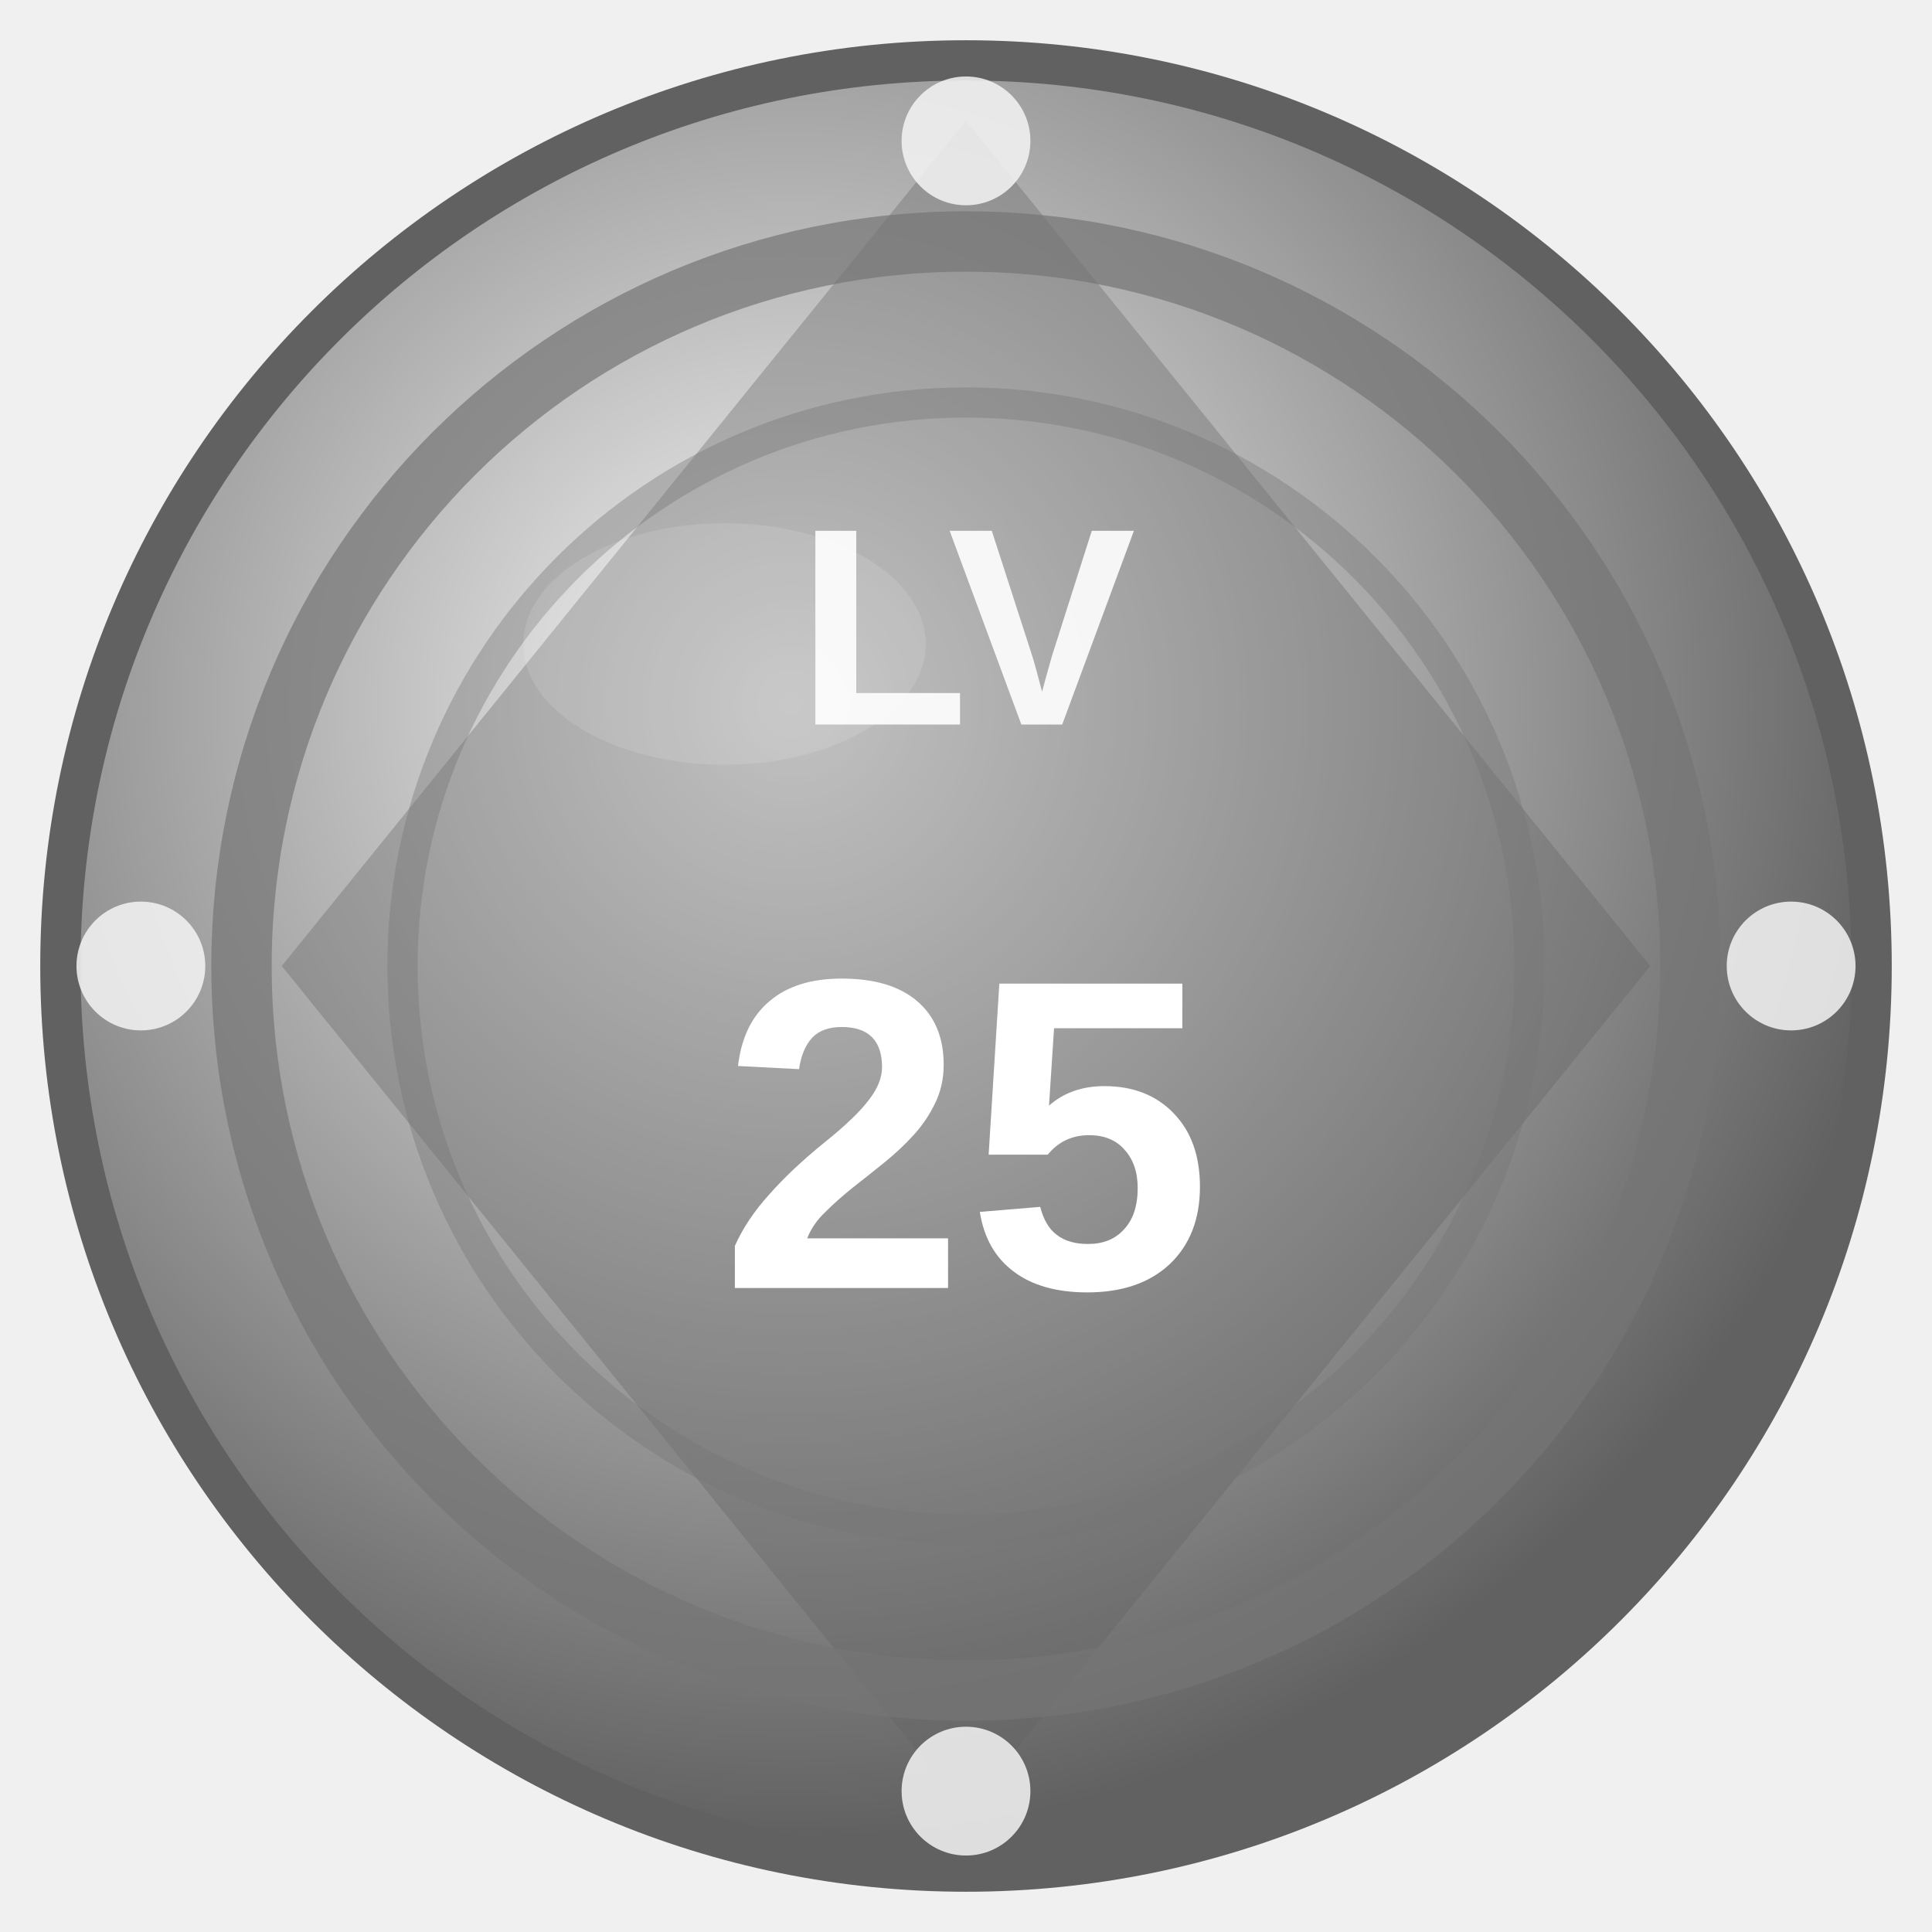
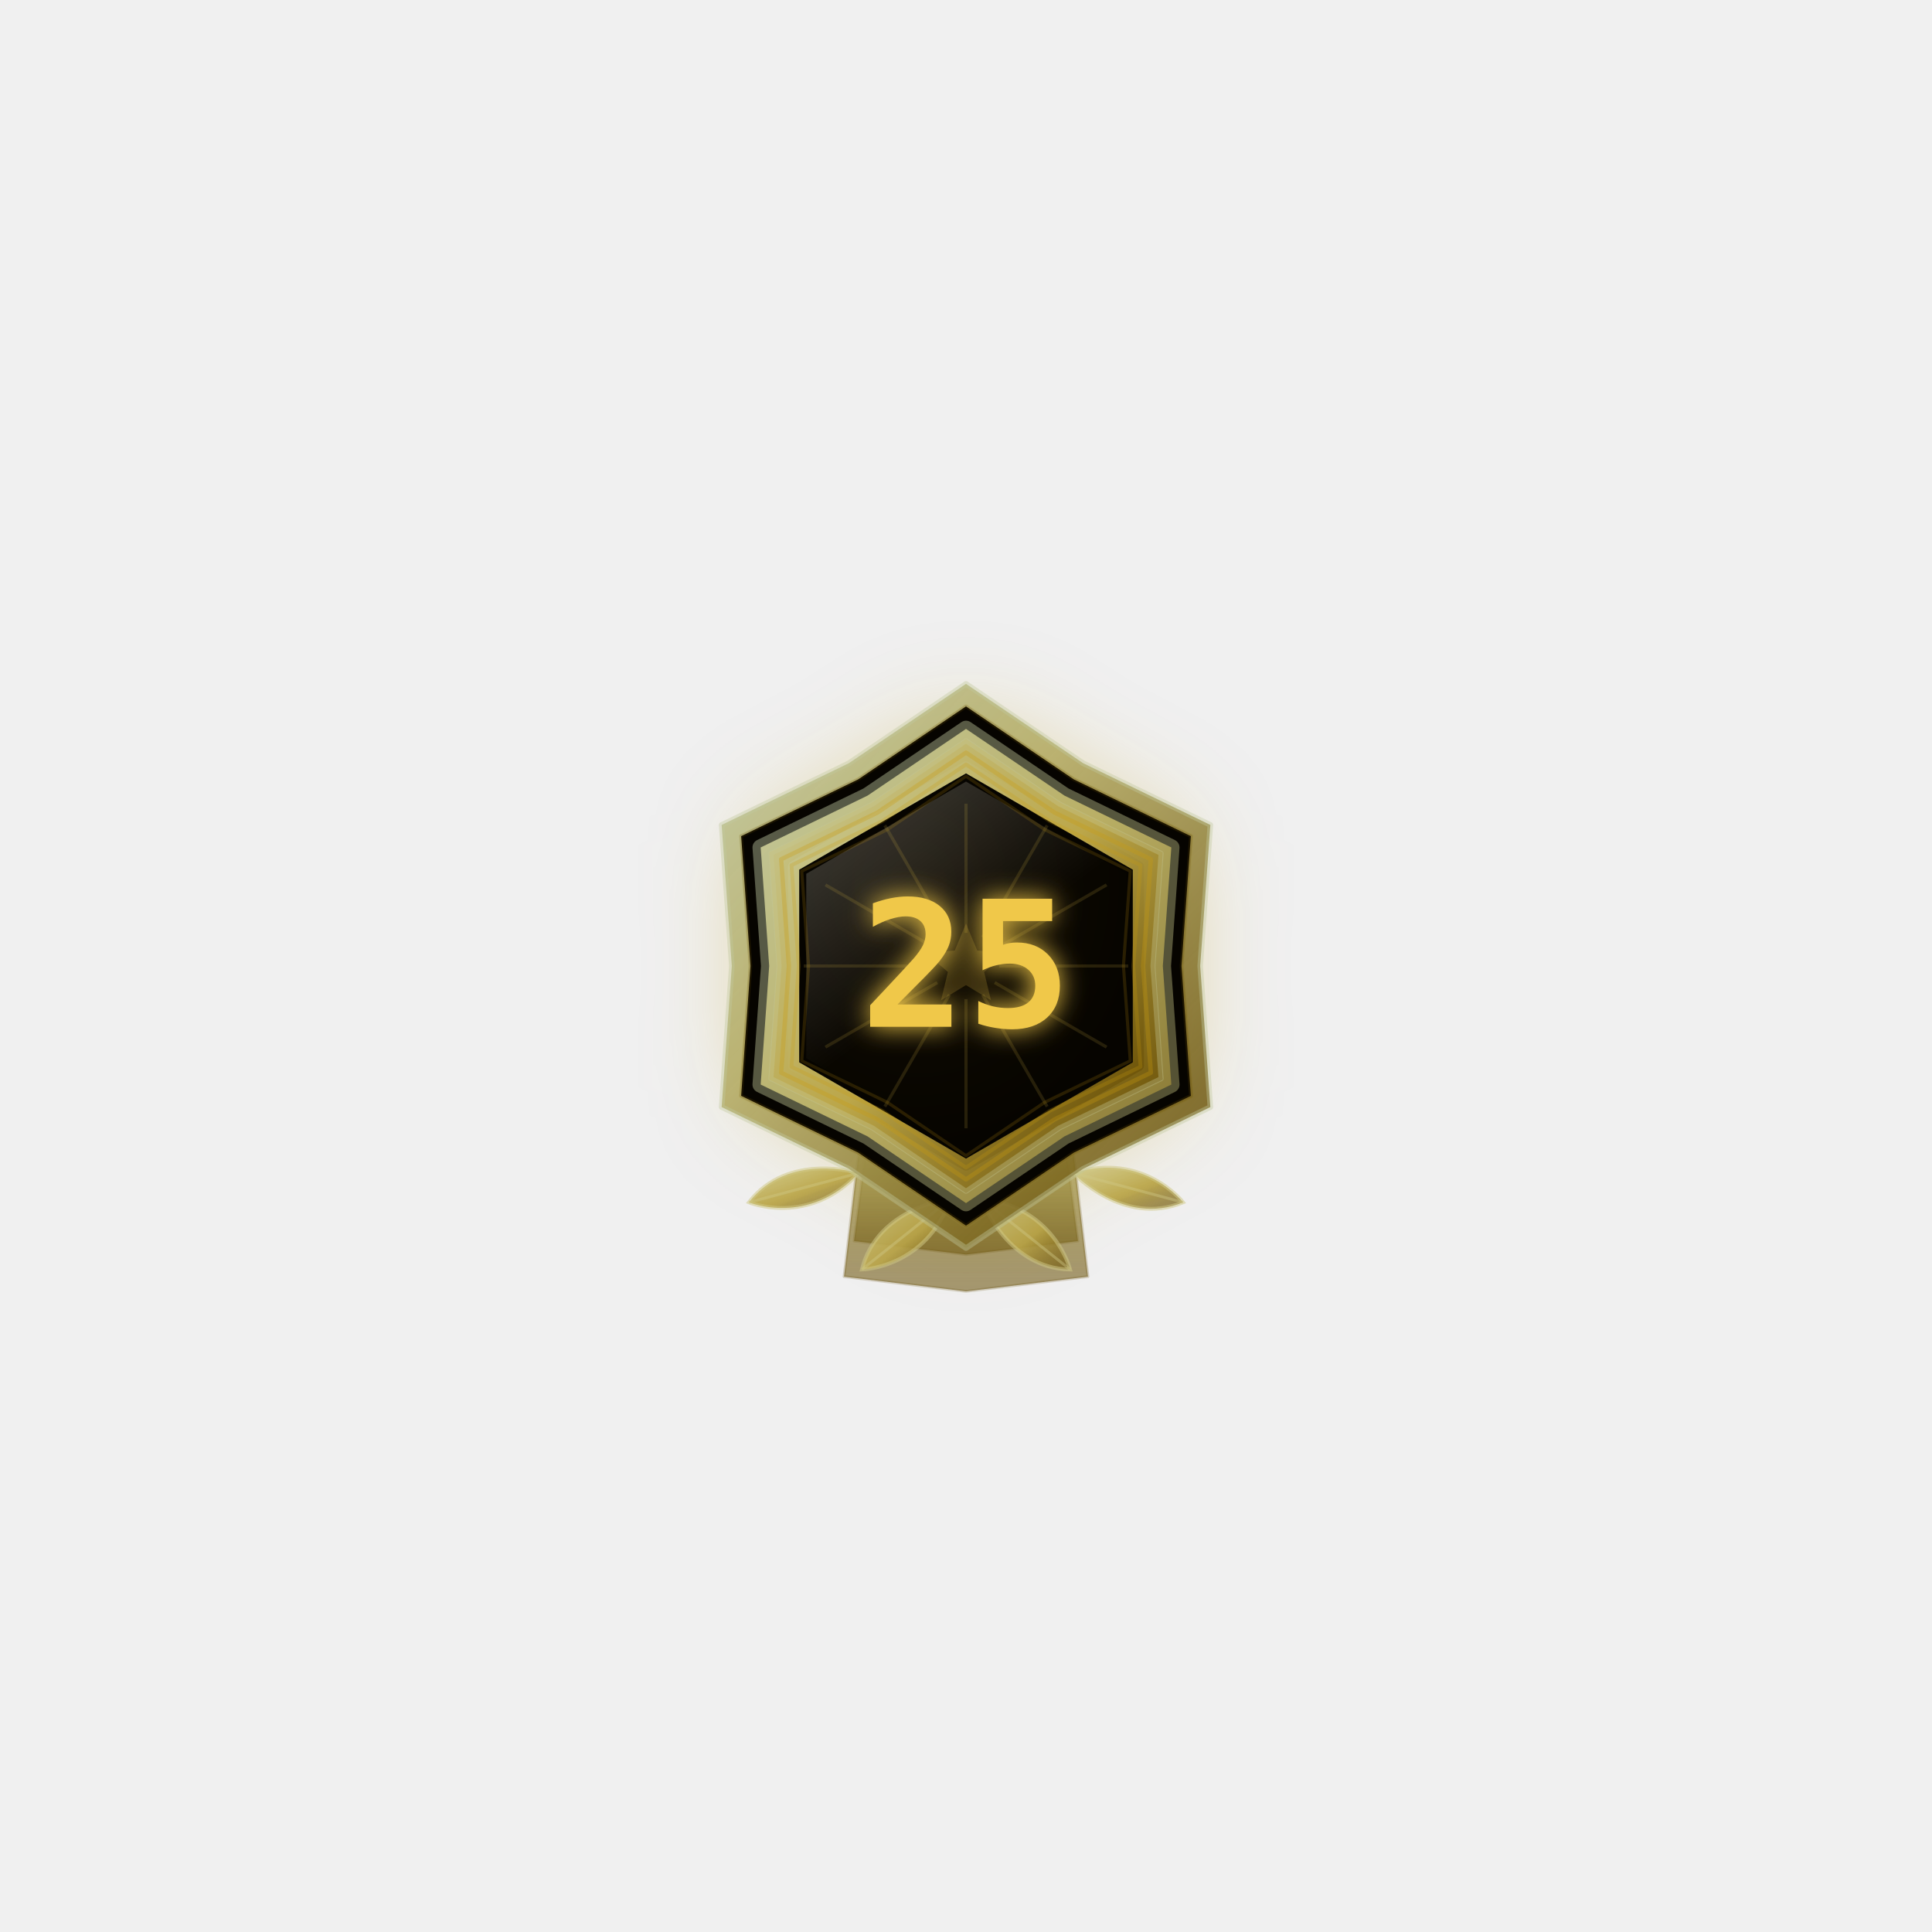
- <svg xmlns="http://www.w3.org/2000/svg" viewBox="0 0 48 48" role="img" aria-label="Level 25 Badge">
+ <svg xmlns="http://www.w3.org/2000/svg" width="84" height="84" viewBox="-96.60 -96.60 277.20 277.20" overflow="visible" role="img" aria-label="Level 25 Badge">
  <defs>
-     <radialGradient id="lg_25" cx="40%" cy="35%" r="65%">
-       <stop offset="0%" stop-color="#F5F5F5" />
-       <stop offset="100%" stop-color="#616161" />
+     <radialGradient id="bglv25" cx="35%" cy="28%" r="72%">
+       <stop offset="0%" stop-color="#120d02" />
+       <stop offset="100%" stop-color="#060400" />
    </radialGradient>
+     <linearGradient id="rimlv25" x1="5%" y1="5%" x2="95%" y2="95%">
+       <stop offset="0%" stop-color="#c8c891" />
+       <stop offset="50%" stop-color="#bba649" />
+       <stop offset="100%" stop-color="#624800" />
+     </linearGradient>
+     <linearGradient id="transRinglv25" x1="0%" y1="0%" x2="100%" y2="100%">
+       <stop offset="0%" stop-color="#bdc8a6" />
+       <stop offset="100%" stop-color="#b4ae6c" />
+     </linearGradient>
+     <linearGradient id="shlv25" x1="18%" y1="0%" x2="82%" y2="100%">
+       <stop offset="0%" stop-color="white" stop-opacity="0.2" />
+       <stop offset="50%" stop-color="white" stop-opacity="0" />
+     </linearGradient>
+     <filter id="gllv25" x="-40%" y="-40%" width="180%" height="180%">
+       <feGaussianBlur stdDeviation="1.8" result="b" />
+       <feMerge>
+         <feMergeNode in="b" />
+         <feMergeNode in="SourceGraphic" />
+       </feMerge>
+     </filter>
+     <filter id="halolv25" x="-150%" y="-150%" width="500%" height="500%">
+       <feGaussianBlur stdDeviation="8" result="b" />
+       <feMerge>
+         <feMergeNode in="b" />
+         <feMergeNode in="SourceGraphic" />
+       </feMerge>
+     </filter>
+     <linearGradient id="pglv25_0" x1="5%" y1="0%" x2="95%" y2="100%">
+       <stop offset="0%" stop-color="#d9c874" stop-opacity="0.95" />
+       <stop offset="38%" stop-color="#bea33b" stop-opacity="0.9" />
+       <stop offset="100%" stop-color="#624800" stop-opacity="0.85" />
+     </linearGradient>
+     <linearGradient id="pglv25_1" x1="5%" y1="0%" x2="95%" y2="100%">
+       <stop offset="0%" stop-color="#c1c89e" stop-opacity="0.95" />
+       <stop offset="38%" stop-color="#b5ac66" stop-opacity="0.9" />
+       <stop offset="100%" stop-color="#624800" stop-opacity="0.85" />
+     </linearGradient>
+     <linearGradient id="aplv25_0" x1="0%" y1="0%" x2="0%" y2="100%">
+       <stop offset="0%" stop-color="#c6c896" />
+       <stop offset="100%" stop-color="#624800" stop-opacity="0.65" />
+     </linearGradient>
+     <linearGradient id="aplv25_1" x1="0%" y1="0%" x2="0%" y2="100%">
+       <stop offset="0%" stop-color="#b7aa5b" />
+       <stop offset="100%" stop-color="#624800" stop-opacity="0.65" />
+     </linearGradient>
+     <linearGradient id="lflv25" x1="0%" y1="0%" x2="100%" y2="100%">
+       <stop offset="0%" stop-color="#cfc885" stop-opacity="0.95" />
+       <stop offset="55%" stop-color="#bba649" />
+       <stop offset="100%" stop-color="#624800" stop-opacity="0.65" />
+     </linearGradient>
  </defs>
-   <circle cx="24" cy="24" r="23" fill="#616161" />
-   <circle cx="24" cy="24" r="22" fill="url(#lg_25)" />
-   <path d="M24.000,3.000 L41.000,24.000 L24.000,45.000 L7.000,24.000 Z" fill="#616161" opacity="0.35" />
-   <circle cx="24" cy="24" r="18" fill="none" stroke="#757575" stroke-width="1.5" opacity="0.7" />
-   <circle cx="24" cy="24" r="14" fill="none" stroke="#757575" stroke-width="0.75" opacity="0.4" />
-   <circle cx="24.00" cy="3.50" r="1.6" fill="#F5F5F5" opacity="0.85" />
-   <circle cx="44.50" cy="24.00" r="1.6" fill="#F5F5F5" opacity="0.85" />
-   <circle cx="24.00" cy="44.50" r="1.6" fill="#F5F5F5" opacity="0.85" />
-   <circle cx="3.50" cy="24.00" r="1.6" fill="#F5F5F5" opacity="0.85" />
-   <text x="24" y="18" text-anchor="middle" font-family="Arial,sans-serif" font-size="7" font-weight="700" fill="#FFFFFF" opacity="0.9">LV</text>
-   <text x="24" y="32" text-anchor="middle" font-family="Arial Black,Arial,sans-serif" font-size="11" font-weight="900" fill="#FFFFFF">25</text>
-   <ellipse cx="18" cy="16" rx="5" ry="3" fill="white" opacity="0.12" />
+   <path d="M71.46,24.99 L70.24,42.00 L71.46,59.01 L56.12,66.45 L42.00,76.02 L27.88,66.45 L12.54,59.01 L13.76,42.00 L12.54,24.99 L27.88,17.55 L42.00,7.98 L56.12,17.55Z" fill="#c89a10" fill-opacity="0.45" filter="url(#halolv25)" />
+   <path d="M27.88,66.45 L42.00,76.02 L56.12,66.45 L58.06,81.46 L42.00,83.40 L25.94,81.46 Z" fill="url(#aplv25_0)" opacity="0.90" />
+   <path d="M27.88,66.45 L42.00,76.02 L56.12,66.45" fill="none" stroke="#c6c896" stroke-width="0.9" stroke-opacity="0.52" stroke-linejoin="round" />
+   <path d="M27.88,66.45 L42.00,76.02 L56.12,66.45 L58.06,81.46 L42.00,83.40 L25.94,81.46 Z" fill="none" stroke="#624800" stroke-width="0.4" stroke-opacity="0.2" stroke-linejoin="round" />
+   <path d="M26.61,68.65 L42.00,79.08 L57.39,68.65 L59.50,86.57 L42.00,88.68 L24.50,86.57 Z" fill="url(#aplv25_1)" opacity="0.82" />
+   <path d="M26.61,68.65 L42.00,79.08 L57.39,68.65" fill="none" stroke="#c6c896" stroke-width="0.9" stroke-opacity="0.42" stroke-linejoin="round" />
+   <path d="M26.61,68.65 L42.00,79.08 L57.39,68.65 L59.50,86.57 L42.00,88.68 L24.50,86.57 Z" fill="none" stroke="#624800" stroke-width="0.4" stroke-opacity="0.2" stroke-linejoin="round" />
+   <path d="M56.94,85.55 C47.71,85.37 44.21,75.39 44.21,75.39 C54.72,76.58 56.94,85.55 56.94,85.55 Z" fill="url(#lflv25)" opacity="0.88" />
+   <path d="M56.94,85.55 C47.71,85.37 44.21,75.39 44.21,75.39 C54.72,76.58 56.94,85.55 56.94,85.55 Z" fill="none" stroke="#cfc885" stroke-width="0.55" stroke-opacity="0.52" />
+   <line x1="56.94" y1="85.55" x2="44.21" y2="75.39" stroke="#cfc885" stroke-width="0.4" stroke-opacity="0.42" />
+   <path d="M73.14,75.91 C64.61,79.45 57.41,71.71 57.41,71.71 C67.51,68.59 73.14,75.91 73.14,75.91 Z" fill="url(#lflv25)" opacity="0.95" />
+   <path d="M73.14,75.91 C64.61,79.45 57.41,71.71 57.41,71.71 C67.51,68.59 73.14,75.91 73.14,75.91 Z" fill="none" stroke="#cfc885" stroke-width="0.55" stroke-opacity="0.52" />
+   <line x1="73.14" y1="75.91" x2="57.41" y2="71.71" stroke="#cfc885" stroke-width="0.4" stroke-opacity="0.42" />
+   <path d="M27.06,85.55 C29.28,76.58 39.79,75.39 39.79,75.39 C36.29,85.37 27.06,85.55 27.06,85.55 Z" fill="url(#lflv25)" opacity="0.88" />
+   <path d="M27.06,85.55 C29.28,76.58 39.79,75.39 39.79,75.39 C36.29,85.37 27.06,85.55 27.06,85.55 Z" fill="none" stroke="#cfc885" stroke-width="0.55" stroke-opacity="0.52" />
+   <line x1="27.06" y1="85.55" x2="39.79" y2="75.39" stroke="#cfc885" stroke-width="0.4" stroke-opacity="0.42" />
+   <path d="M10.86,75.91 C16.49,68.59 26.59,71.71 26.59,71.71 C19.39,79.45 10.86,75.91 10.86,75.91 Z" fill="url(#lflv25)" opacity="0.95" />
+   <path d="M10.86,75.91 C16.49,68.59 26.59,71.71 26.59,71.71 C19.39,79.45 10.86,75.91 10.86,75.91 Z" fill="none" stroke="#cfc885" stroke-width="0.55" stroke-opacity="0.52" />
+   <line x1="10.86" y1="75.91" x2="26.59" y2="71.71" stroke="#cfc885" stroke-width="0.4" stroke-opacity="0.42" />
+   <path d="M74.26,23.37 L72.92,42.00 L74.26,60.63 L57.46,68.78 L42.00,79.25 L26.54,68.78 L9.74,60.63 L11.08,42.00 L9.74,23.37 L26.54,15.22 L42.00,4.75 L57.46,15.22Z" fill="url(#pglv25_0)" />
+   <path d="M71.46,24.99 L70.24,42.00 L71.46,59.01 L56.12,66.45 L42.00,76.02 L27.88,66.45 L12.54,59.01 L13.76,42.00 L12.54,24.99 L27.88,17.55 L42.00,7.98 L56.12,17.55Z" fill="#060400" />
+   <path d="M74.26,23.37 L72.92,42.00 L74.26,60.63 L57.46,68.78 L42.00,79.25 L26.54,68.78 L9.74,60.63 L11.08,42.00 L9.74,23.37 L26.54,15.22 L42.00,4.75 L57.46,15.22Z" fill="none" stroke="#d9c874" stroke-width="0.8" stroke-opacity="0.48" stroke-linejoin="round" />
+   <path d="M71.46,24.99 L70.24,42.00 L71.46,59.01 L56.12,66.45 L42.00,76.02 L27.88,66.45 L12.54,59.01 L13.76,42.00 L12.54,24.99 L27.88,17.55 L42.00,7.98 L56.12,17.55Z" fill="none" stroke="#624800" stroke-width="0.5" stroke-opacity="0.28" stroke-linejoin="round" />
+   <path d="M77.06,21.76 L75.60,42.00 L77.06,62.24 L58.80,71.10 L42.00,82.48 L25.20,71.10 L6.94,62.24 L8.40,42.00 L6.94,21.76 L25.20,12.90 L42.00,1.52 L58.80,12.90Z" fill="url(#pglv25_1)" />
+   <path d="M74.26,23.37 L72.92,42.00 L74.26,60.63 L57.46,68.78 L42.00,79.25 L26.54,68.78 L9.74,60.63 L11.08,42.00 L9.74,23.37 L26.54,15.22 L42.00,4.75 L57.46,15.22Z" fill="#060400" />
+   <path d="M77.06,21.76 L75.60,42.00 L77.06,62.24 L58.80,71.10 L42.00,82.48 L25.20,71.10 L6.94,62.24 L8.40,42.00 L6.94,21.76 L25.20,12.90 L42.00,1.52 L58.80,12.90Z" fill="none" stroke="#c1c89e" stroke-width="0.8" stroke-opacity="0.40" stroke-linejoin="round" />
+   <path d="M74.26,23.37 L72.92,42.00 L74.26,60.63 L57.46,68.78 L42.00,79.25 L26.54,68.78 L9.74,60.63 L11.08,42.00 L9.74,23.37 L26.54,15.22 L42.00,4.75 L57.46,15.22Z" fill="none" stroke="#624800" stroke-width="0.5" stroke-opacity="0.24" stroke-linejoin="round" />
+   <path d="M71.46,24.99 L70.24,42.00 L71.46,59.01 L56.12,66.45 L42.00,76.02 L27.88,66.45 L12.54,59.01 L13.76,42.00 L12.54,24.99 L27.88,17.55 L42.00,7.98 L56.12,17.55Z" fill="url(#rimlv25)" />
+   <path d="M66.73,27.72L66.73,56.28L42.00,70.56L17.27,56.28L17.27,27.72L42.00,13.44Z" fill="#060400" />
+   <path d="M66.73,27.72L66.73,56.28L42.00,70.56L17.27,56.28L17.27,27.72L42.00,13.44Z" fill="none" stroke="url(#rimlv25)" stroke-width="1.60" stroke-linejoin="round" />
+   <path d="M64.92,28.77L64.92,55.23L42.00,68.46L19.08,55.23L19.08,28.77L42.00,15.54Z" fill="url(#bglv25)" />
+   <path d="M64.92,28.77L64.92,55.23L42.00,68.46L19.08,55.23L19.08,28.77L42.00,15.54Z" fill="url(#shlv25)" />
+   <line x1="46.76" y1="42.00" x2="65.28" y2="42.00" stroke="#f0c84a" stroke-width="0.45" stroke-opacity="0.14" />
+   <line x1="46.12" y1="44.38" x2="62.17" y2="53.64" stroke="#f0c84a" stroke-width="0.45" stroke-opacity="0.14" />
+   <line x1="44.38" y1="46.12" x2="53.64" y2="62.17" stroke="#f0c84a" stroke-width="0.45" stroke-opacity="0.14" />
+   <line x1="42.00" y1="46.76" x2="42.00" y2="65.28" stroke="#f0c84a" stroke-width="0.45" stroke-opacity="0.14" />
+   <line x1="39.62" y1="46.12" x2="30.36" y2="62.17" stroke="#f0c84a" stroke-width="0.45" stroke-opacity="0.14" />
+   <line x1="37.88" y1="44.38" x2="21.83" y2="53.64" stroke="#f0c84a" stroke-width="0.45" stroke-opacity="0.14" />
+   <line x1="37.24" y1="42.00" x2="18.72" y2="42.00" stroke="#f0c84a" stroke-width="0.45" stroke-opacity="0.14" />
+   <line x1="37.88" y1="39.62" x2="21.83" y2="30.36" stroke="#f0c84a" stroke-width="0.45" stroke-opacity="0.14" />
+   <line x1="39.62" y1="37.88" x2="30.36" y2="21.83" stroke="#f0c84a" stroke-width="0.45" stroke-opacity="0.14" />
+   <line x1="42.00" y1="37.24" x2="42.00" y2="18.72" stroke="#f0c84a" stroke-width="0.45" stroke-opacity="0.14" />
+   <line x1="44.38" y1="37.88" x2="53.64" y2="21.83" stroke="#f0c84a" stroke-width="0.45" stroke-opacity="0.14" />
+   <line x1="46.12" y1="39.62" x2="62.17" y2="30.36" stroke="#f0c84a" stroke-width="0.45" stroke-opacity="0.14" />
+   <path d="M42.00,35.91L43.61,39.78L47.79,40.12L44.60,42.85L45.58,46.92L42.00,44.74L38.42,46.92L39.40,42.85L36.21,40.12L40.39,39.78Z" fill="#f0c84a" opacity="0.18" />
+   <path d="M71.46,24.99 L70.24,42.00 L71.46,59.01 L56.12,66.45 L42.00,76.02 L27.88,66.45 L12.54,59.01 L13.76,42.00 L12.54,24.99 L27.88,17.55 L42.00,7.98 L56.12,17.55Z" fill="none" stroke="url(#transRinglv25)" stroke-width="2.35" stroke-opacity="0.45" stroke-linejoin="round" />
+   <path d="M69.99,25.84 L68.82,42.00 L69.99,58.16 L55.41,65.23 L42.00,74.32 L28.59,65.23 L14.01,58.16 L15.18,42.00 L14.01,25.84 L28.59,18.77 L42.00,9.68 L55.41,18.77Z" fill="none" stroke="#c6c896" stroke-width="0.72" stroke-opacity="0.36" stroke-linejoin="round" />
+   <path d="M68.52,26.69 L67.41,42.00 L68.52,57.31 L54.71,64.01 L42.00,72.62 L29.29,64.01 L15.48,57.31 L16.59,42.00 L15.48,26.69 L29.29,19.99 L42.00,11.38 L54.71,19.99Z" fill="none" stroke="#c89a10" stroke-width="0.63" stroke-opacity="0.30" stroke-linejoin="round" />
+   <path d="M67.04,27.54 L66.00,42.00 L67.04,56.46 L54.00,62.79 L42.00,70.92 L30.00,62.79 L16.96,56.46 L18.00,42.00 L16.96,27.54 L30.00,21.21 L42.00,13.08 L54.00,21.21Z" fill="none" stroke="#c89a10" stroke-width="0.54" stroke-opacity="0.24" stroke-linejoin="round" />
+   <path d="M65.57,28.39 L64.59,42.00 L65.57,55.61 L53.29,61.56 L42.00,69.22 L30.71,61.56 L18.43,55.61 L19.41,42.00 L18.43,28.39 L30.71,22.44 L42.00,14.78 L53.29,22.44Z" fill="none" stroke="#c89a10" stroke-width="0.45" stroke-opacity="0.18" stroke-linejoin="round" />
+   <text x="42.0" y="42.0" text-anchor="middle" dominant-baseline="central" font-family="Orbitron,monospace" font-weight="900" font-size="25.2" fill="#f0c84a" filter="url(#gllv25)">25</text>
</svg>
